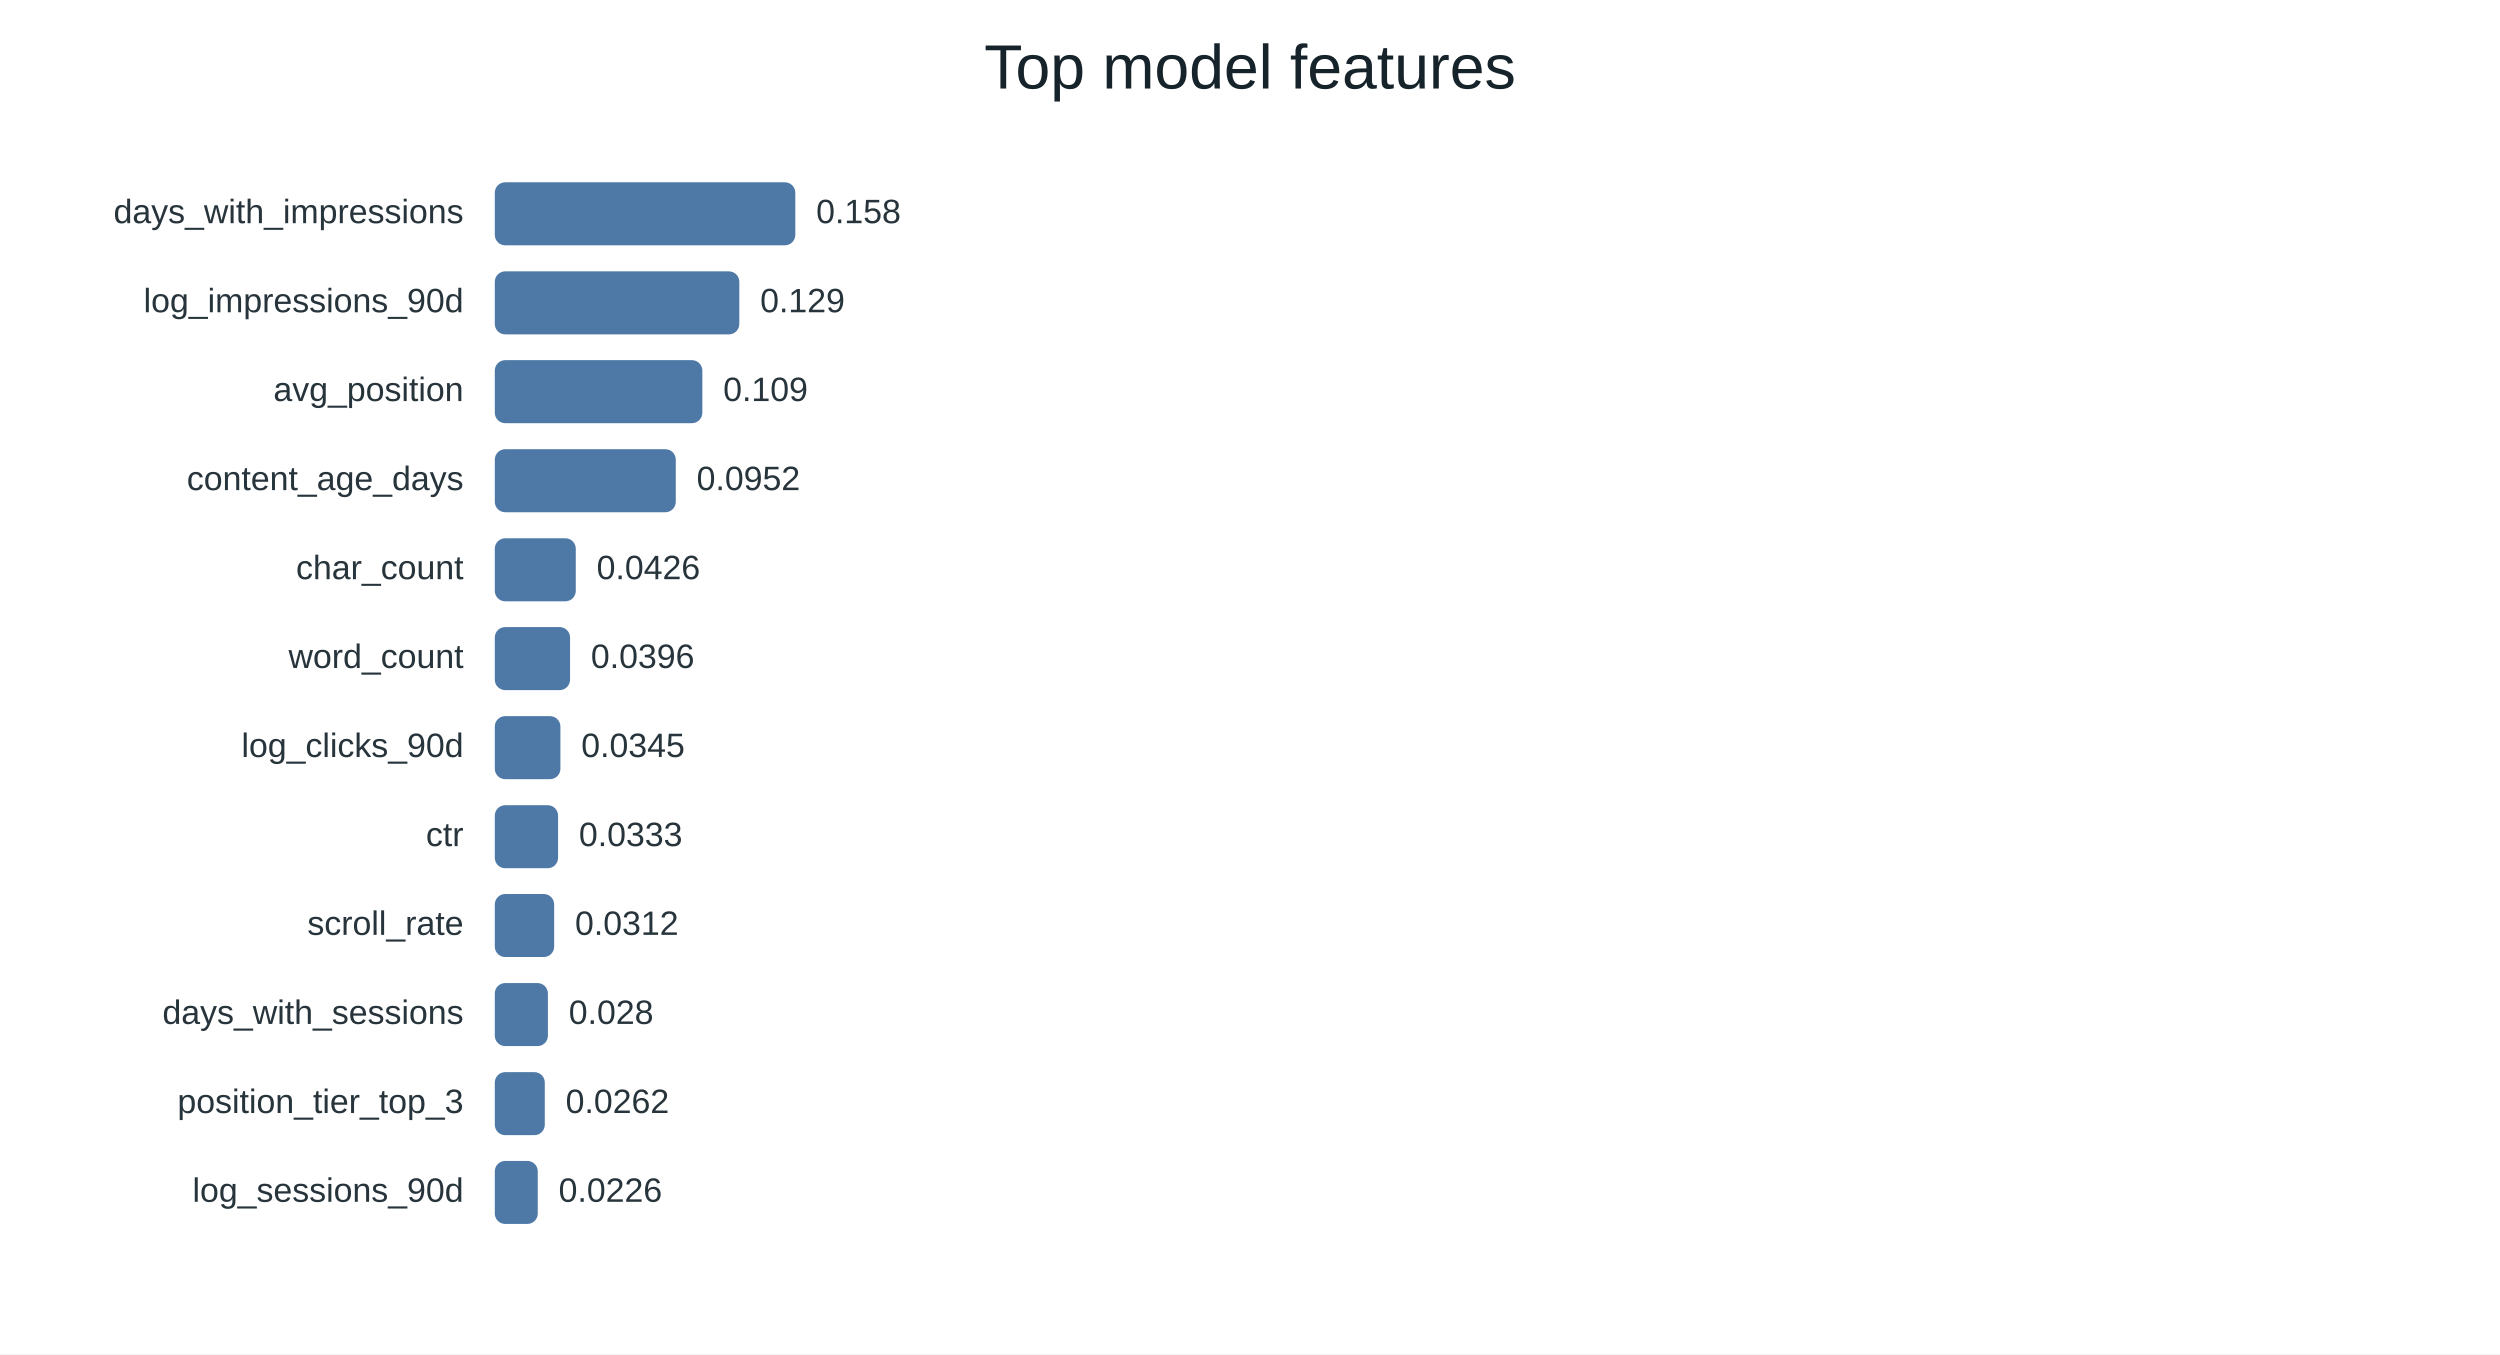
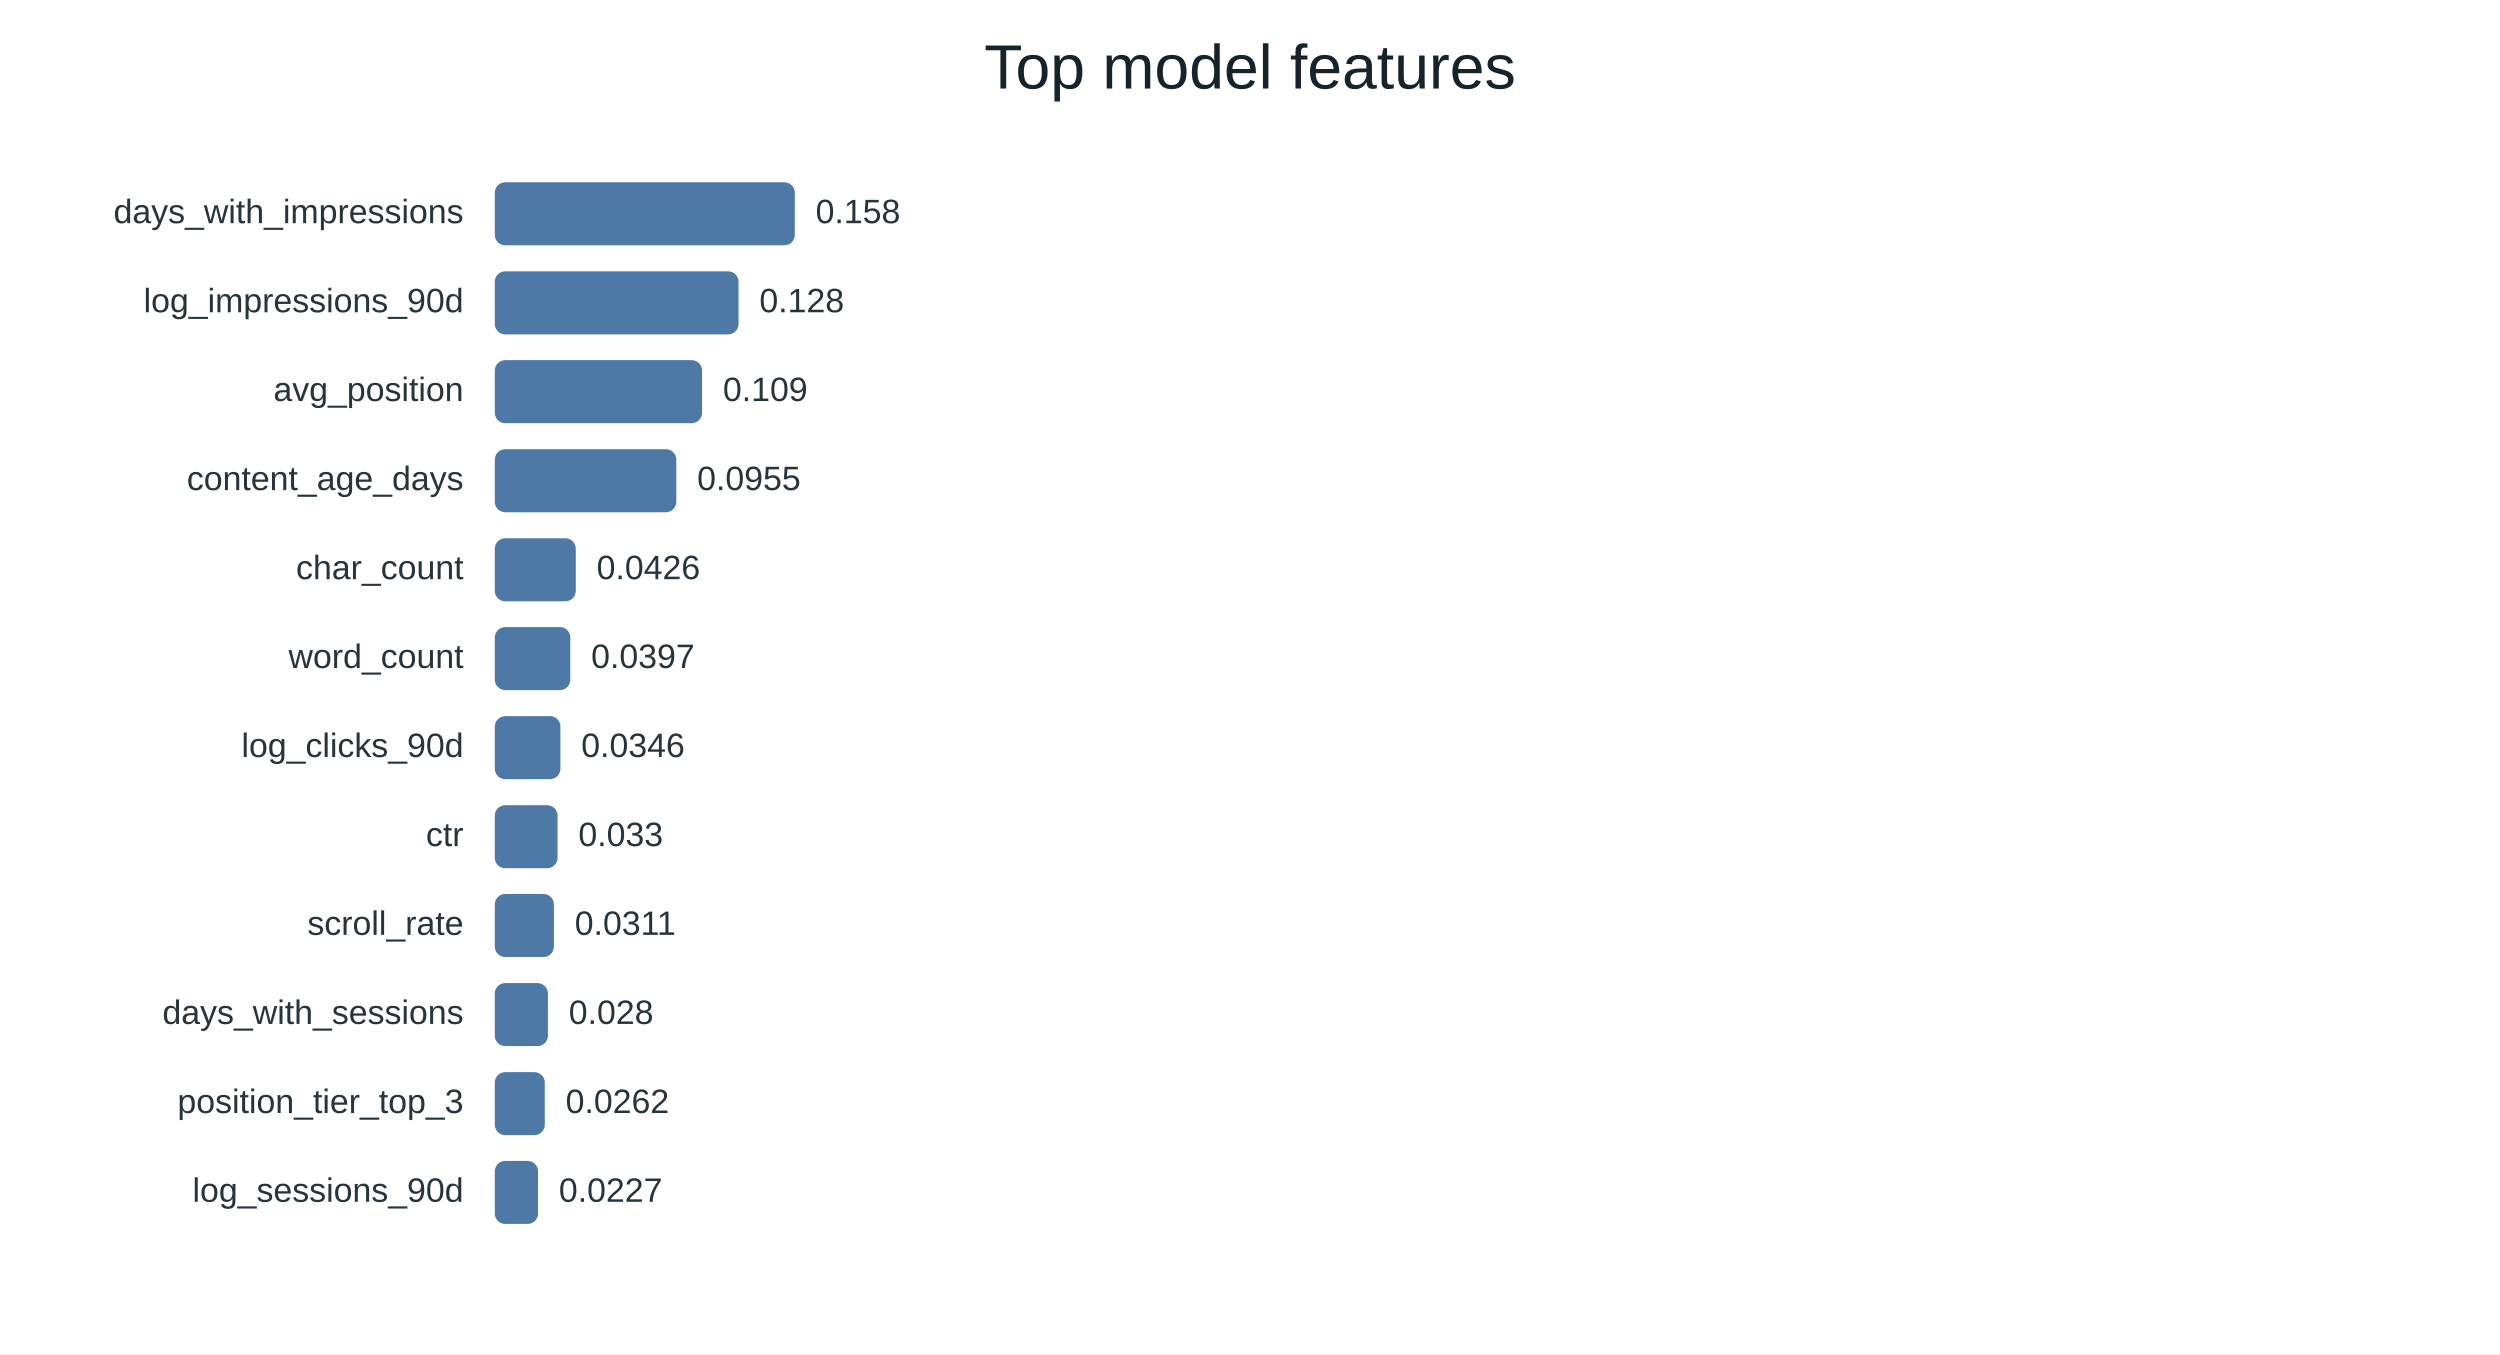
<svg xmlns="http://www.w3.org/2000/svg" width="960" height="520" viewBox="0 0 960 520">
  <rect width="100%" height="100%" fill="#ffffff" />
  <text x="480.0" y="34" text-anchor="middle" font-family="Arial" font-size="24" fill="#16232a">Top model features</text>
  <text x="178" y="85.7" text-anchor="end" font-family="Arial" font-size="13" fill="#27343b">days_with_impressions</text>
-   <rect x="190" y="70.0" width="115.4" height="24.2" fill="#4E79A7" rx="4" />
-   <text x="313.4" y="85.7" font-family="Arial" font-size="13" fill="#27343b">0.158</text>
+   <rect x="190" y="70.0" width="115.2" height="24.2" fill="#4E79A7" rx="4" />
+   <text x="313.2" y="85.7" font-family="Arial" font-size="13" fill="#27343b">0.158</text>
  <text x="178" y="119.9" text-anchor="end" font-family="Arial" font-size="13" fill="#27343b">log_impressions_90d</text>
-   <rect x="190" y="104.2" width="93.9" height="24.2" fill="#4E79A7" rx="4" />
-   <text x="291.9" y="119.9" font-family="Arial" font-size="13" fill="#27343b">0.129</text>
+   <rect x="190" y="104.2" width="93.6" height="24.2" fill="#4E79A7" rx="4" />
+   <text x="291.6" y="119.9" font-family="Arial" font-size="13" fill="#27343b">0.128</text>
  <text x="178" y="154.0" text-anchor="end" font-family="Arial" font-size="13" fill="#27343b">avg_position</text>
-   <rect x="190" y="138.3" width="79.7" height="24.2" fill="#4E79A7" rx="4" />
-   <text x="277.7" y="154.0" font-family="Arial" font-size="13" fill="#27343b">0.109</text>
+   <rect x="190" y="138.3" width="79.6" height="24.2" fill="#4E79A7" rx="4" />
+   <text x="277.6" y="154.0" font-family="Arial" font-size="13" fill="#27343b">0.109</text>
  <text x="178" y="188.2" text-anchor="end" font-family="Arial" font-size="13" fill="#27343b">content_age_days</text>
-   <rect x="190" y="172.5" width="69.5" height="24.2" fill="#4E79A7" rx="4" />
-   <text x="267.5" y="188.2" font-family="Arial" font-size="13" fill="#27343b">0.0952</text>
+   <rect x="190" y="172.5" width="69.7" height="24.2" fill="#4E79A7" rx="4" />
+   <text x="267.7" y="188.2" font-family="Arial" font-size="13" fill="#27343b">0.0955</text>
  <text x="178" y="222.4" text-anchor="end" font-family="Arial" font-size="13" fill="#27343b">char_count</text>
  <rect x="190" y="206.7" width="31.1" height="24.2" fill="#4E79A7" rx="4" />
  <text x="229.1" y="222.4" font-family="Arial" font-size="13" fill="#27343b">0.0426</text>
  <text x="178" y="256.5" text-anchor="end" font-family="Arial" font-size="13" fill="#27343b">word_count</text>
-   <rect x="190" y="240.8" width="28.9" height="24.2" fill="#4E79A7" rx="4" />
-   <text x="226.9" y="256.5" font-family="Arial" font-size="13" fill="#27343b">0.0396</text>
+   <rect x="190" y="240.8" width="29.0" height="24.2" fill="#4E79A7" rx="4" />
+   <text x="227.0" y="256.5" font-family="Arial" font-size="13" fill="#27343b">0.0397</text>
  <text x="178" y="290.7" text-anchor="end" font-family="Arial" font-size="13" fill="#27343b">log_clicks_90d</text>
  <rect x="190" y="275.0" width="25.2" height="24.2" fill="#4E79A7" rx="4" />
-   <text x="223.2" y="290.7" font-family="Arial" font-size="13" fill="#27343b">0.0345</text>
+   <text x="223.2" y="290.7" font-family="Arial" font-size="13" fill="#27343b">0.0346</text>
  <text x="178" y="324.9" text-anchor="end" font-family="Arial" font-size="13" fill="#27343b">ctr</text>
-   <rect x="190" y="309.2" width="24.3" height="24.2" fill="#4E79A7" rx="4" />
-   <text x="222.3" y="324.9" font-family="Arial" font-size="13" fill="#27343b">0.0333</text>
+   <rect x="190" y="309.2" width="24.1" height="24.2" fill="#4E79A7" rx="4" />
+   <text x="222.1" y="324.9" font-family="Arial" font-size="13" fill="#27343b">0.033</text>
  <text x="178" y="359.0" text-anchor="end" font-family="Arial" font-size="13" fill="#27343b">scroll_rate</text>
-   <rect x="190" y="343.3" width="22.8" height="24.2" fill="#4E79A7" rx="4" />
-   <text x="220.8" y="359.0" font-family="Arial" font-size="13" fill="#27343b">0.0312</text>
+   <rect x="190" y="343.3" width="22.7" height="24.2" fill="#4E79A7" rx="4" />
+   <text x="220.7" y="359.0" font-family="Arial" font-size="13" fill="#27343b">0.0311</text>
  <text x="178" y="393.2" text-anchor="end" font-family="Arial" font-size="13" fill="#27343b">days_with_sessions</text>
  <rect x="190" y="377.5" width="20.4" height="24.2" fill="#4E79A7" rx="4" />
  <text x="218.4" y="393.2" font-family="Arial" font-size="13" fill="#27343b">0.028</text>
  <text x="178" y="427.4" text-anchor="end" font-family="Arial" font-size="13" fill="#27343b">position_tier_top_3</text>
  <rect x="190" y="411.7" width="19.2" height="24.2" fill="#4E79A7" rx="4" />
  <text x="217.2" y="427.4" font-family="Arial" font-size="13" fill="#27343b">0.0262</text>
  <text x="178" y="461.5" text-anchor="end" font-family="Arial" font-size="13" fill="#27343b">log_sessions_90d</text>
-   <rect x="190" y="445.8" width="16.5" height="24.2" fill="#4E79A7" rx="4" />
-   <text x="214.5" y="461.5" font-family="Arial" font-size="13" fill="#27343b">0.0226</text>
+   <rect x="190" y="445.8" width="16.6" height="24.2" fill="#4E79A7" rx="4" />
+   <text x="214.6" y="461.5" font-family="Arial" font-size="13" fill="#27343b">0.0227</text>
</svg>
